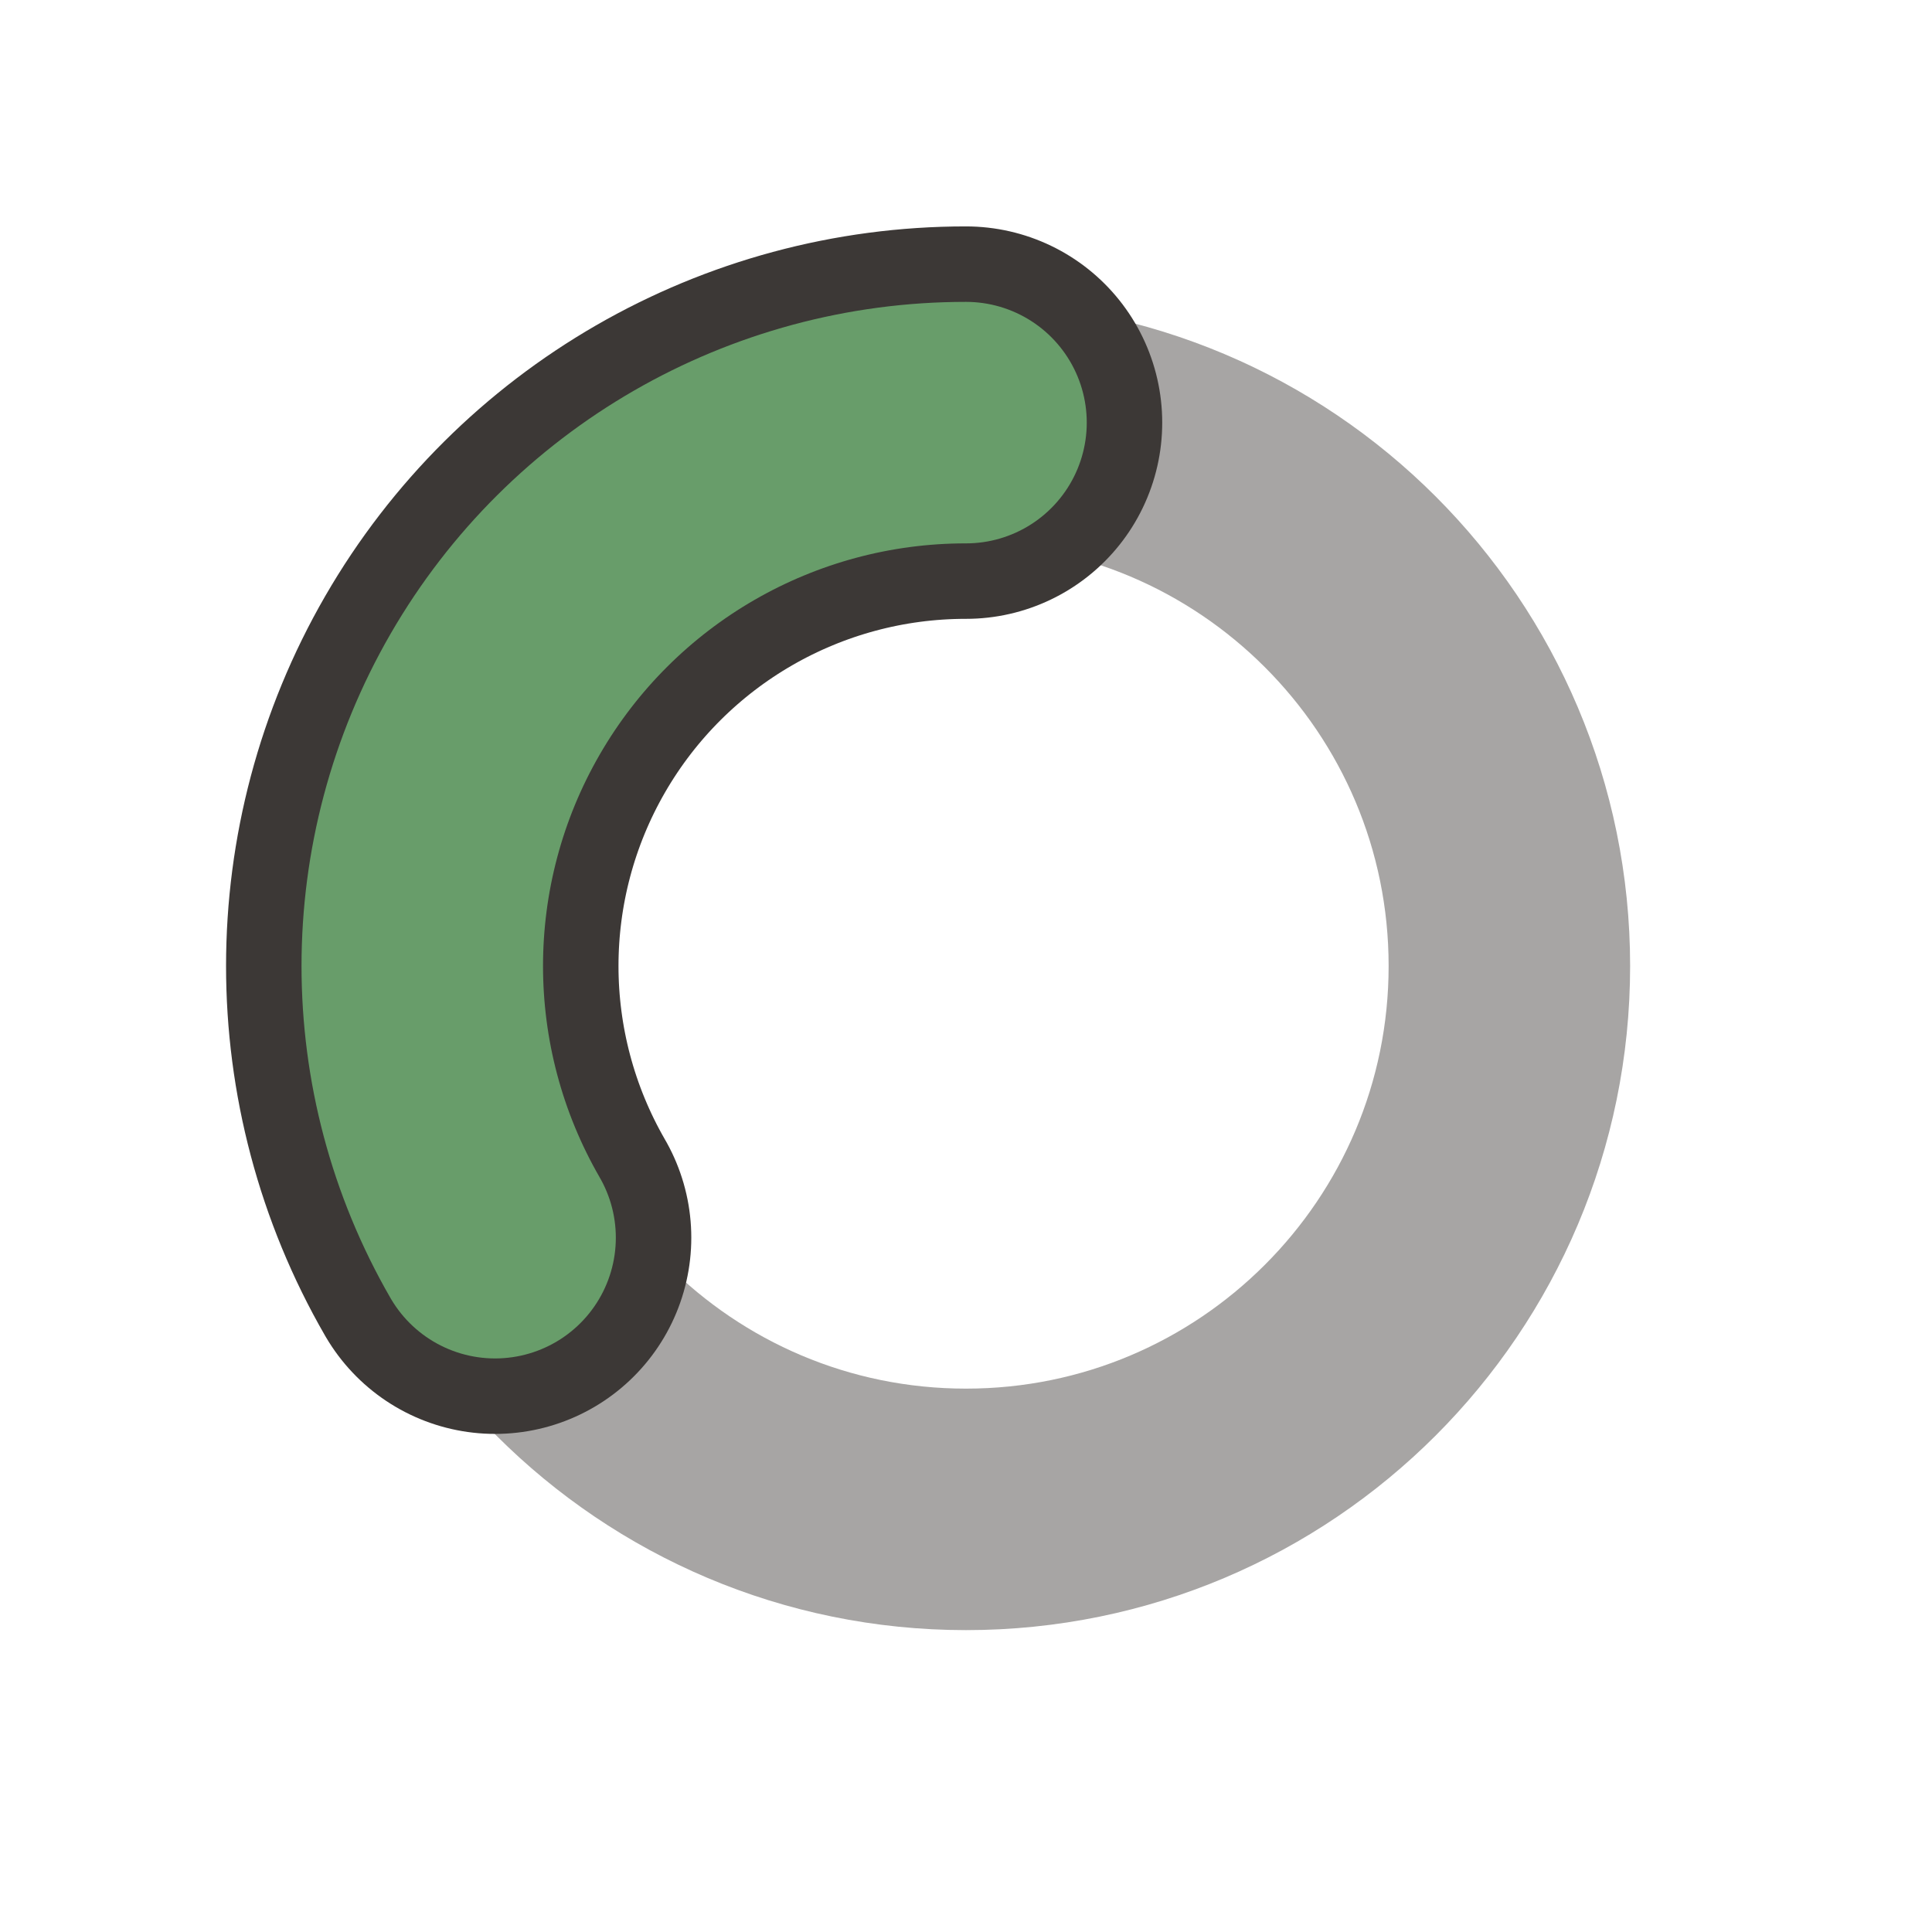
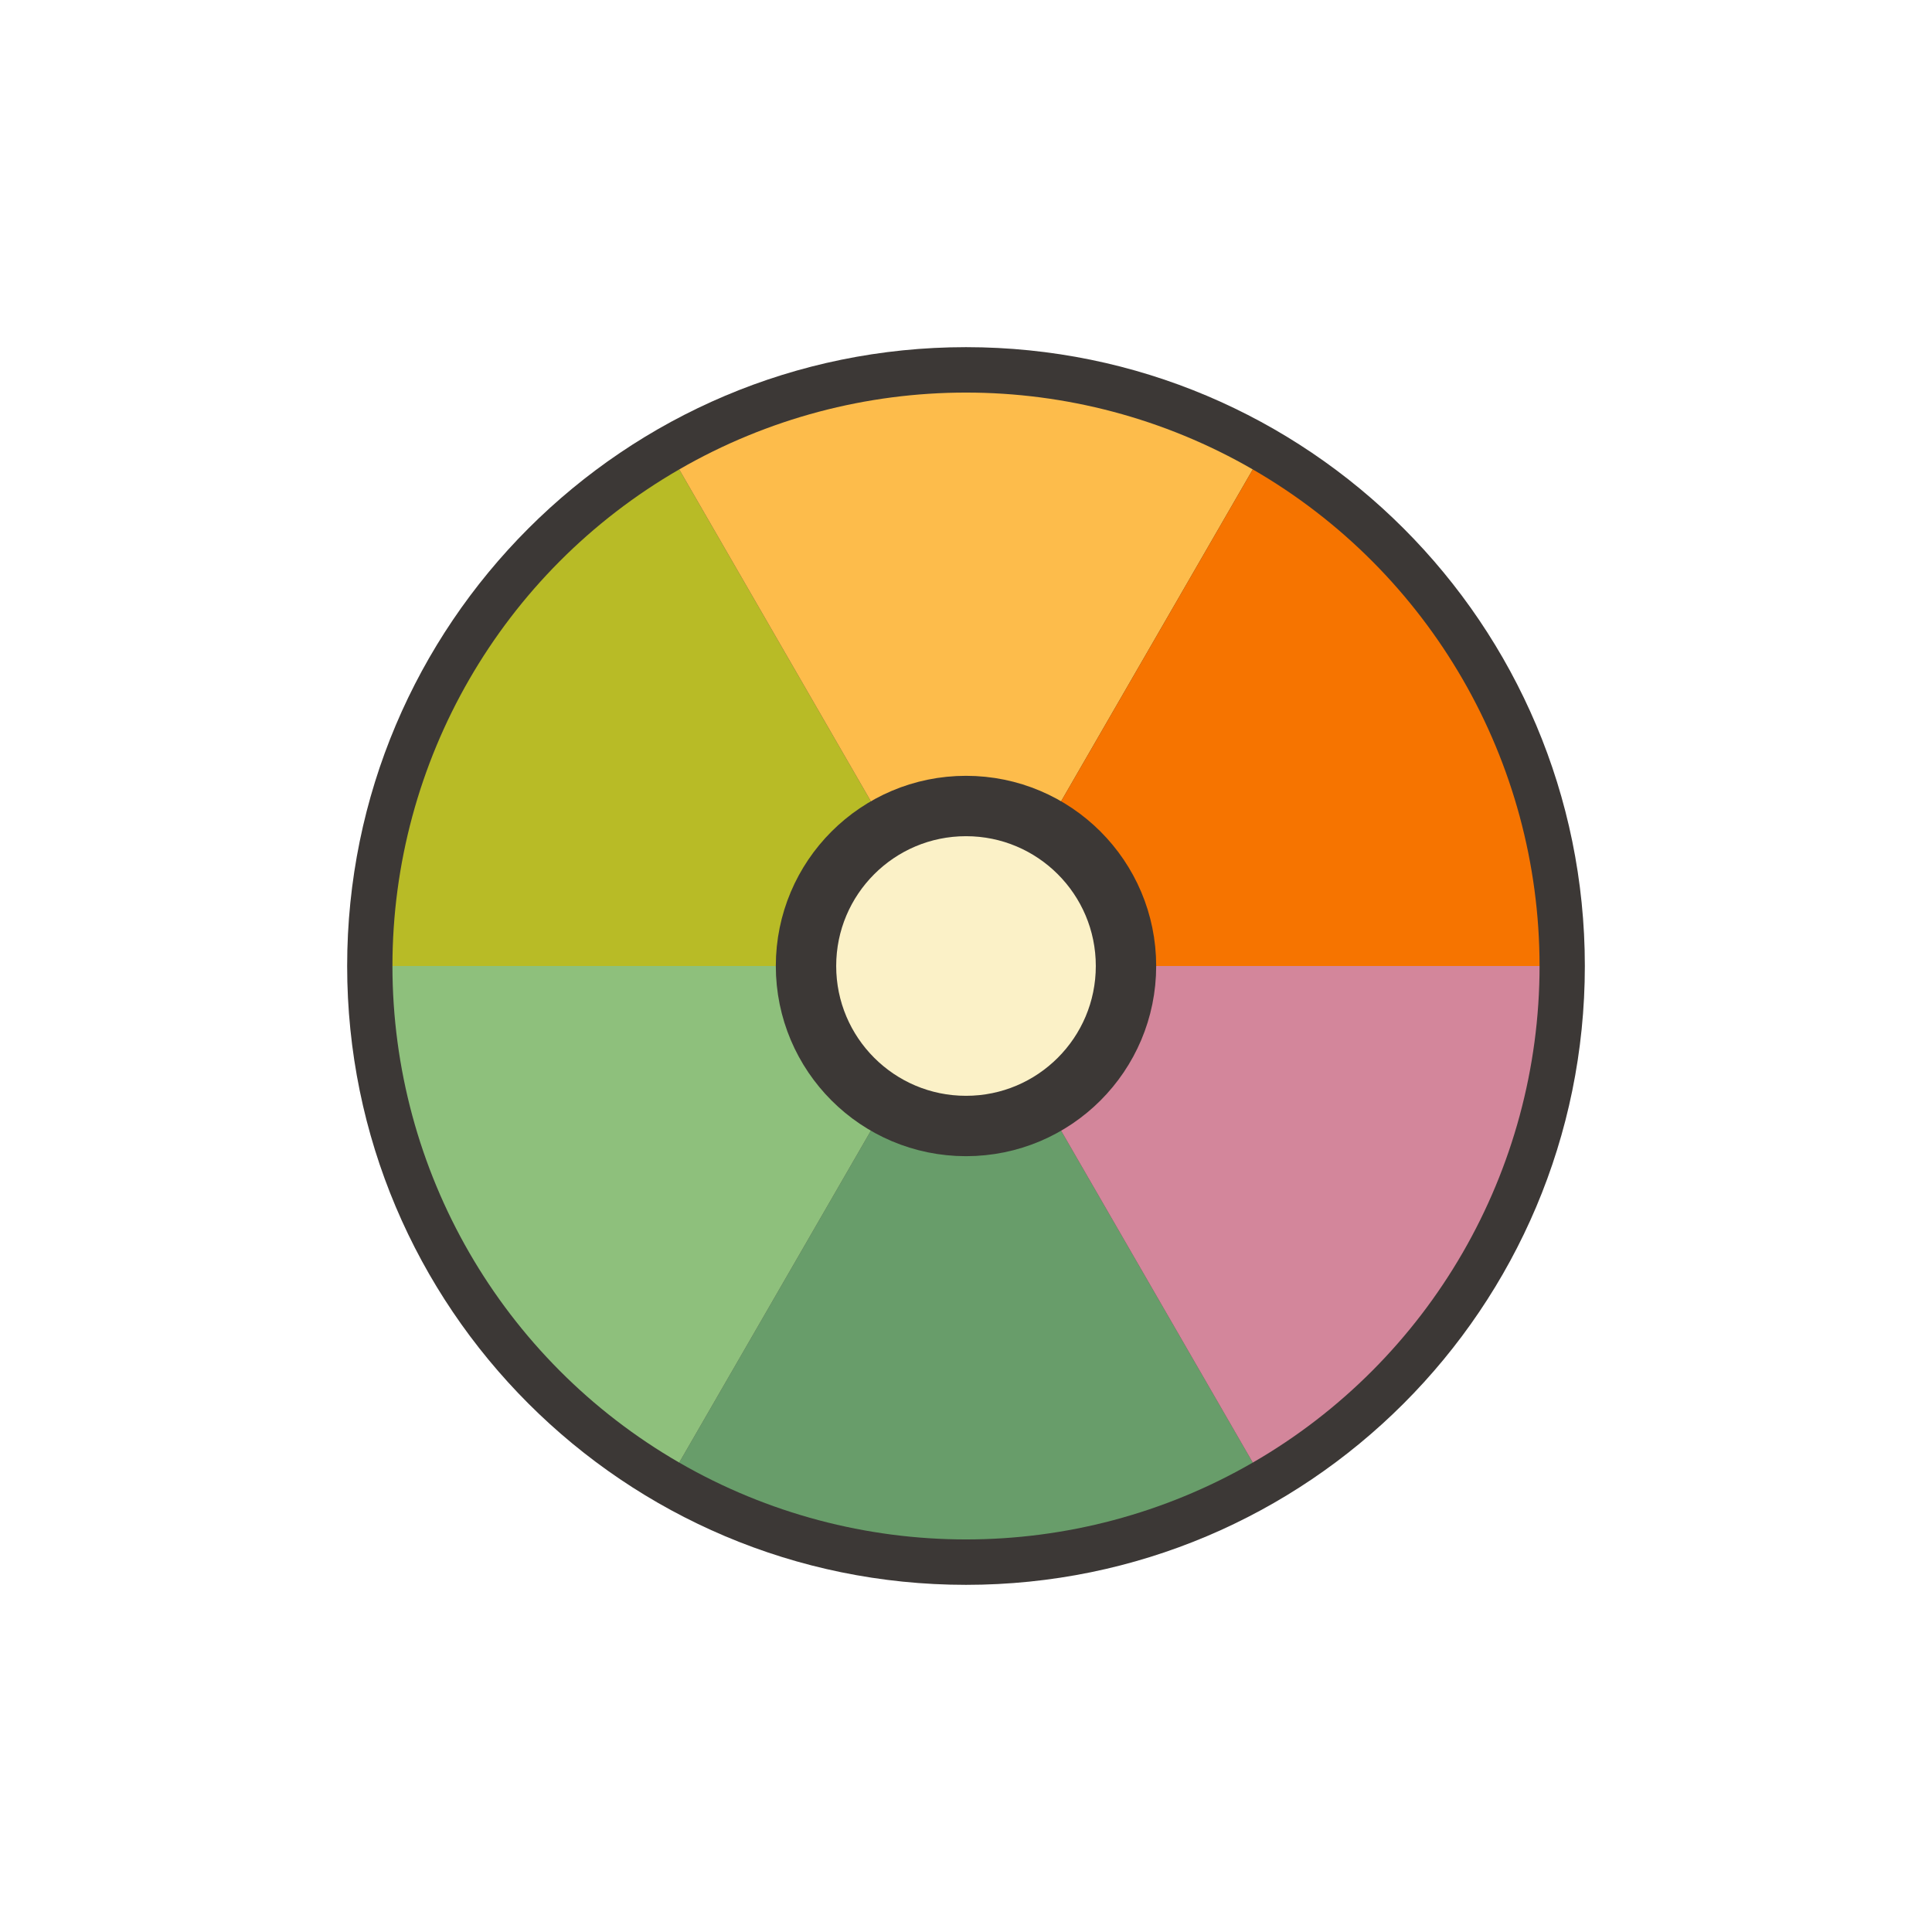
<svg xmlns="http://www.w3.org/2000/svg" viewBox="0 0 128 128" width="128" height="128">
-   <circle cx="64" cy="64" r="36" fill="none" stroke="#3c3836" stroke-width="16" opacity="0.45" />
-   <path d="M 32.8 82.0 A 36 36 0 0 1 64.0 28.0" fill="none" stroke="#3c3836" stroke-width="26" stroke-linecap="round" />
-   <path d="M 32.8 82.0 A 36 36 0 0 1 64.0 28.0" fill="none" stroke="#689d6a" stroke-width="16" stroke-linecap="round" />
+   <circle cx="64" cy="64" r="41" fill="#3c3836" />
+   <path d="M 64 64 L 83.0 96.9 A 38 38 0 0 1 45.0 96.9 Z" fill="#689d6a" />
+   <path d="M 64 64 L 45.0 96.9 A 38 38 0 0 1 26.0 64.0 Z" fill="#8ec07c" />
+   <path d="M 64 64 L 26.0 64.0 A 38 38 0 0 1 45.0 31.1 Z" fill="#b8bb26" />
+   <path d="M 64 64 L 45.0 31.1 A 38 38 0 0 1 83.0 31.1 Z" fill="#fdbc4b" />
+   <path d="M 64 64 L 83.0 31.1 A 38 38 0 0 1 102.0 64.0 Z" fill="#f67400" />
+   <path d="M 64 64 L 102.0 64.0 A 38 38 0 0 1 83.0 96.9 Z" fill="#d3869b" />
+   <circle cx="64" cy="64" r="10.6" fill="#fbf1c7" stroke="#3c3836" stroke-width="4" />
</svg>
